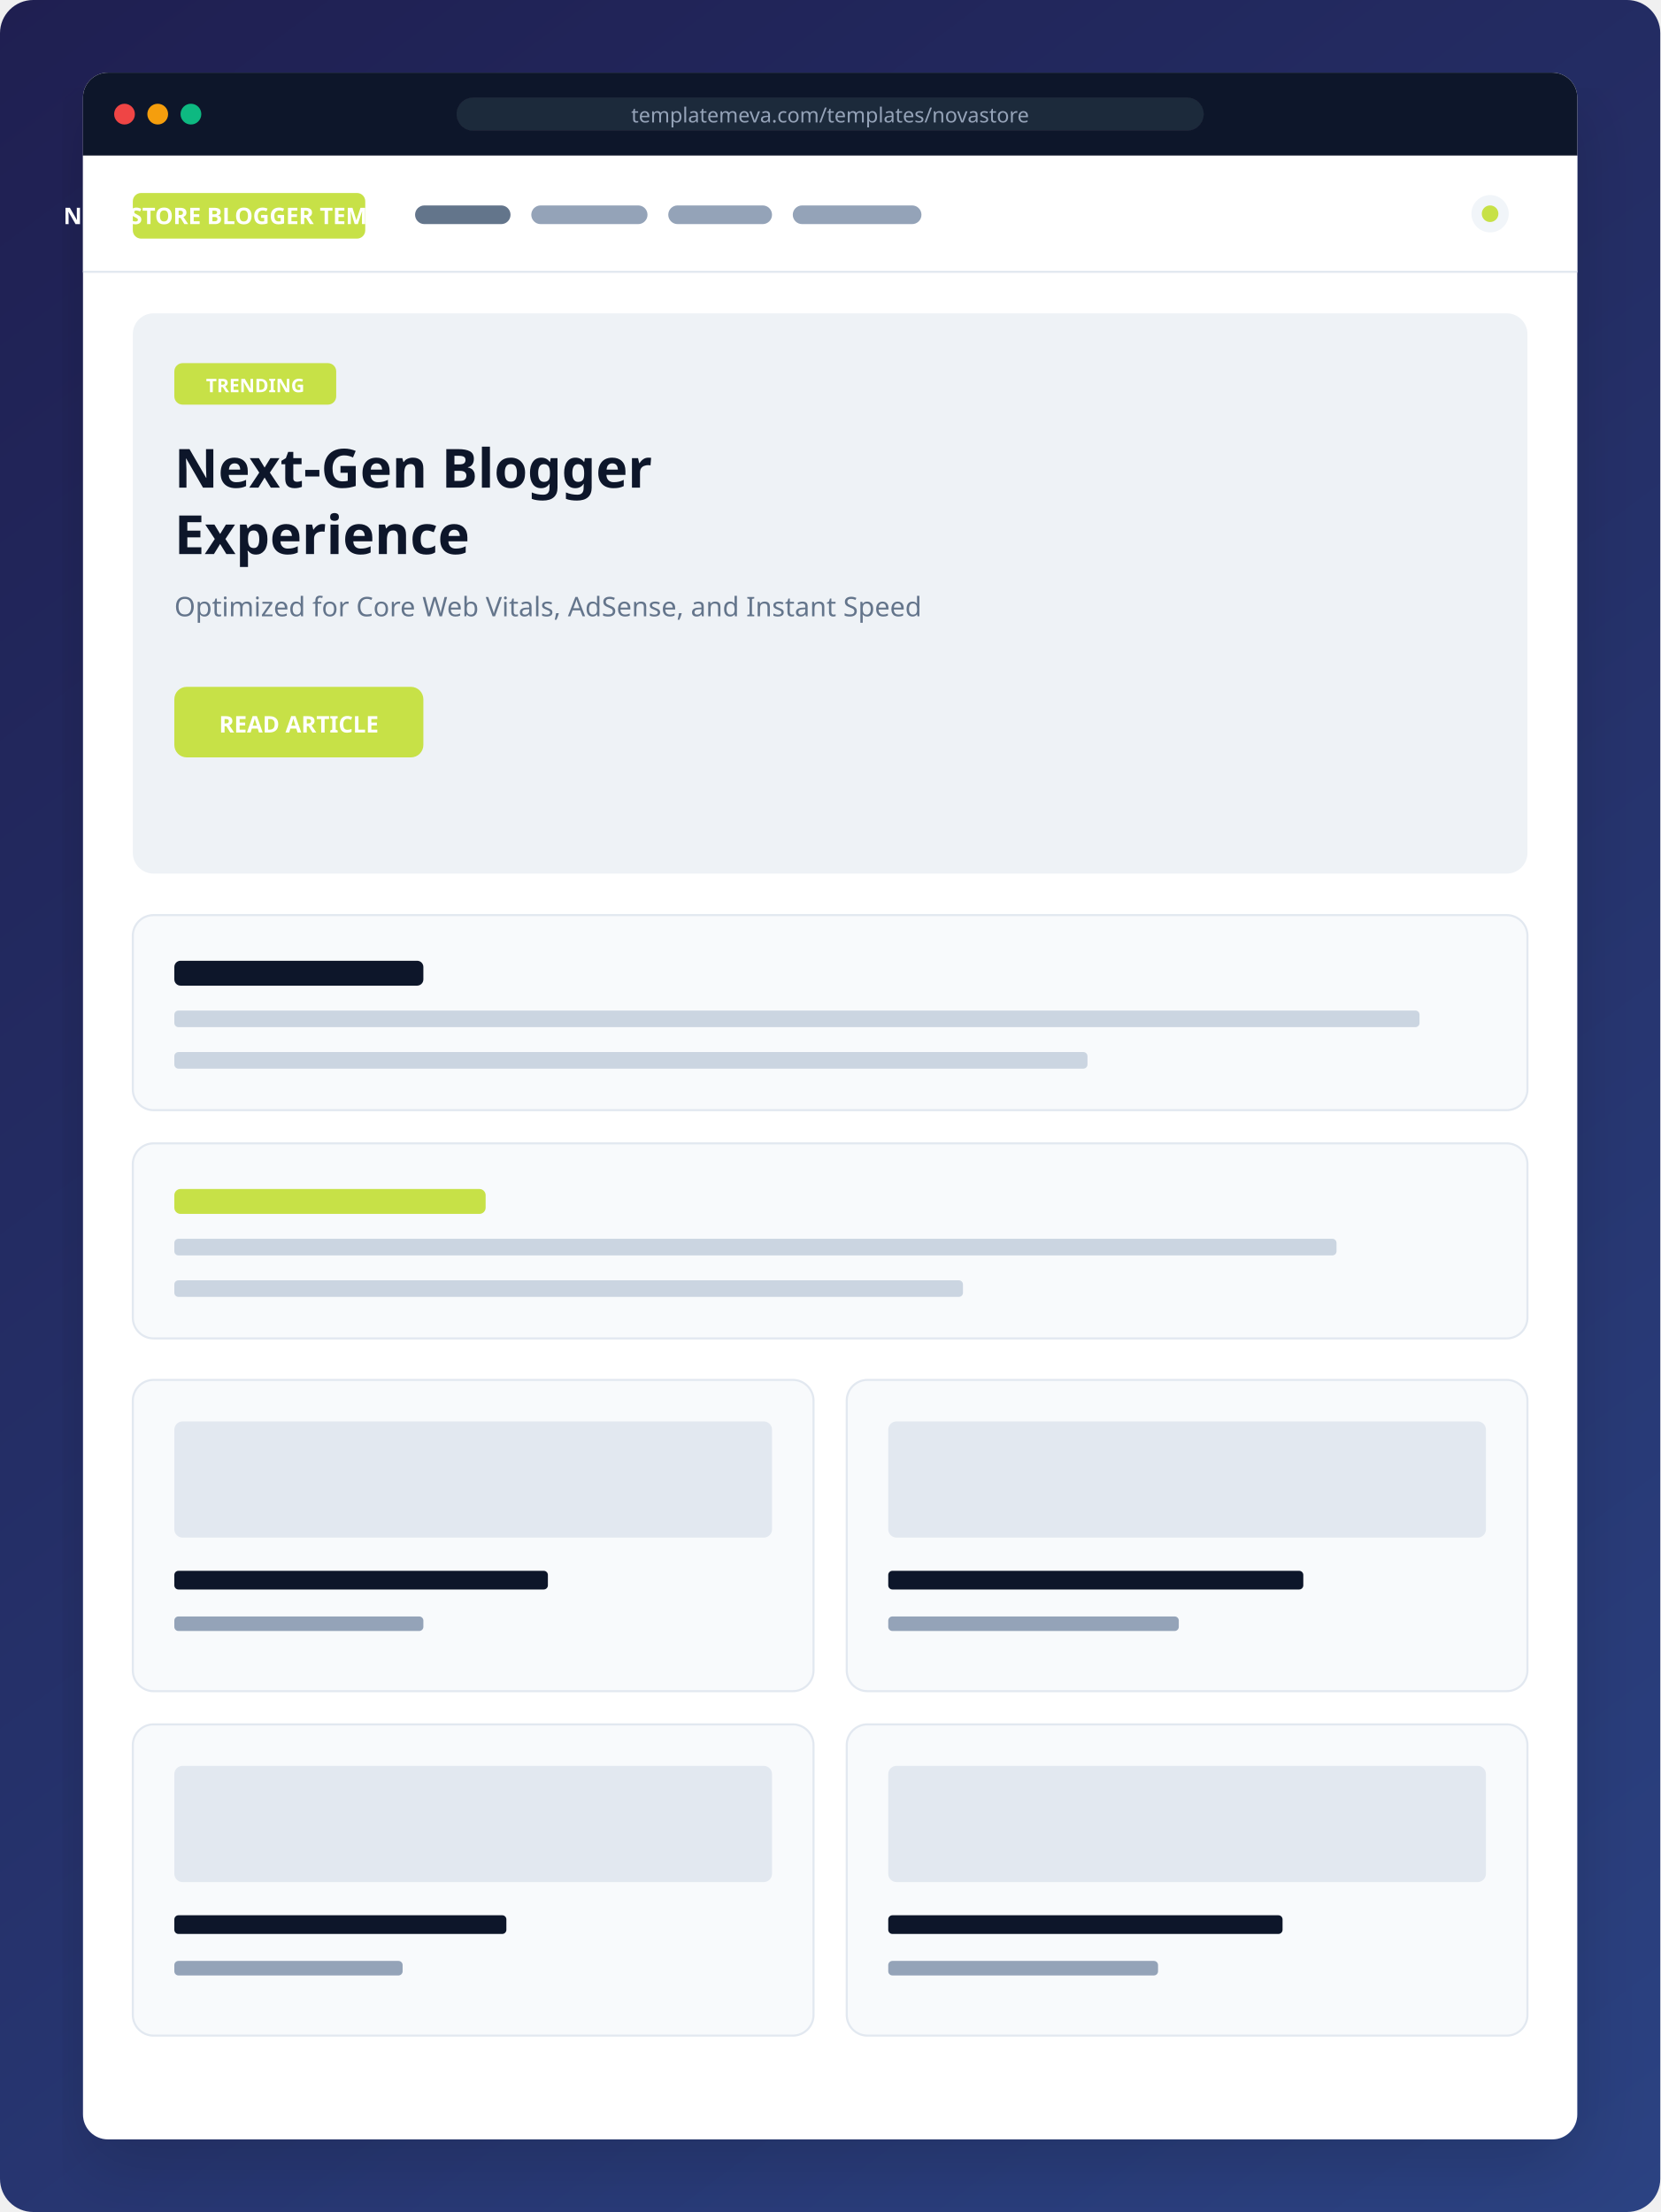
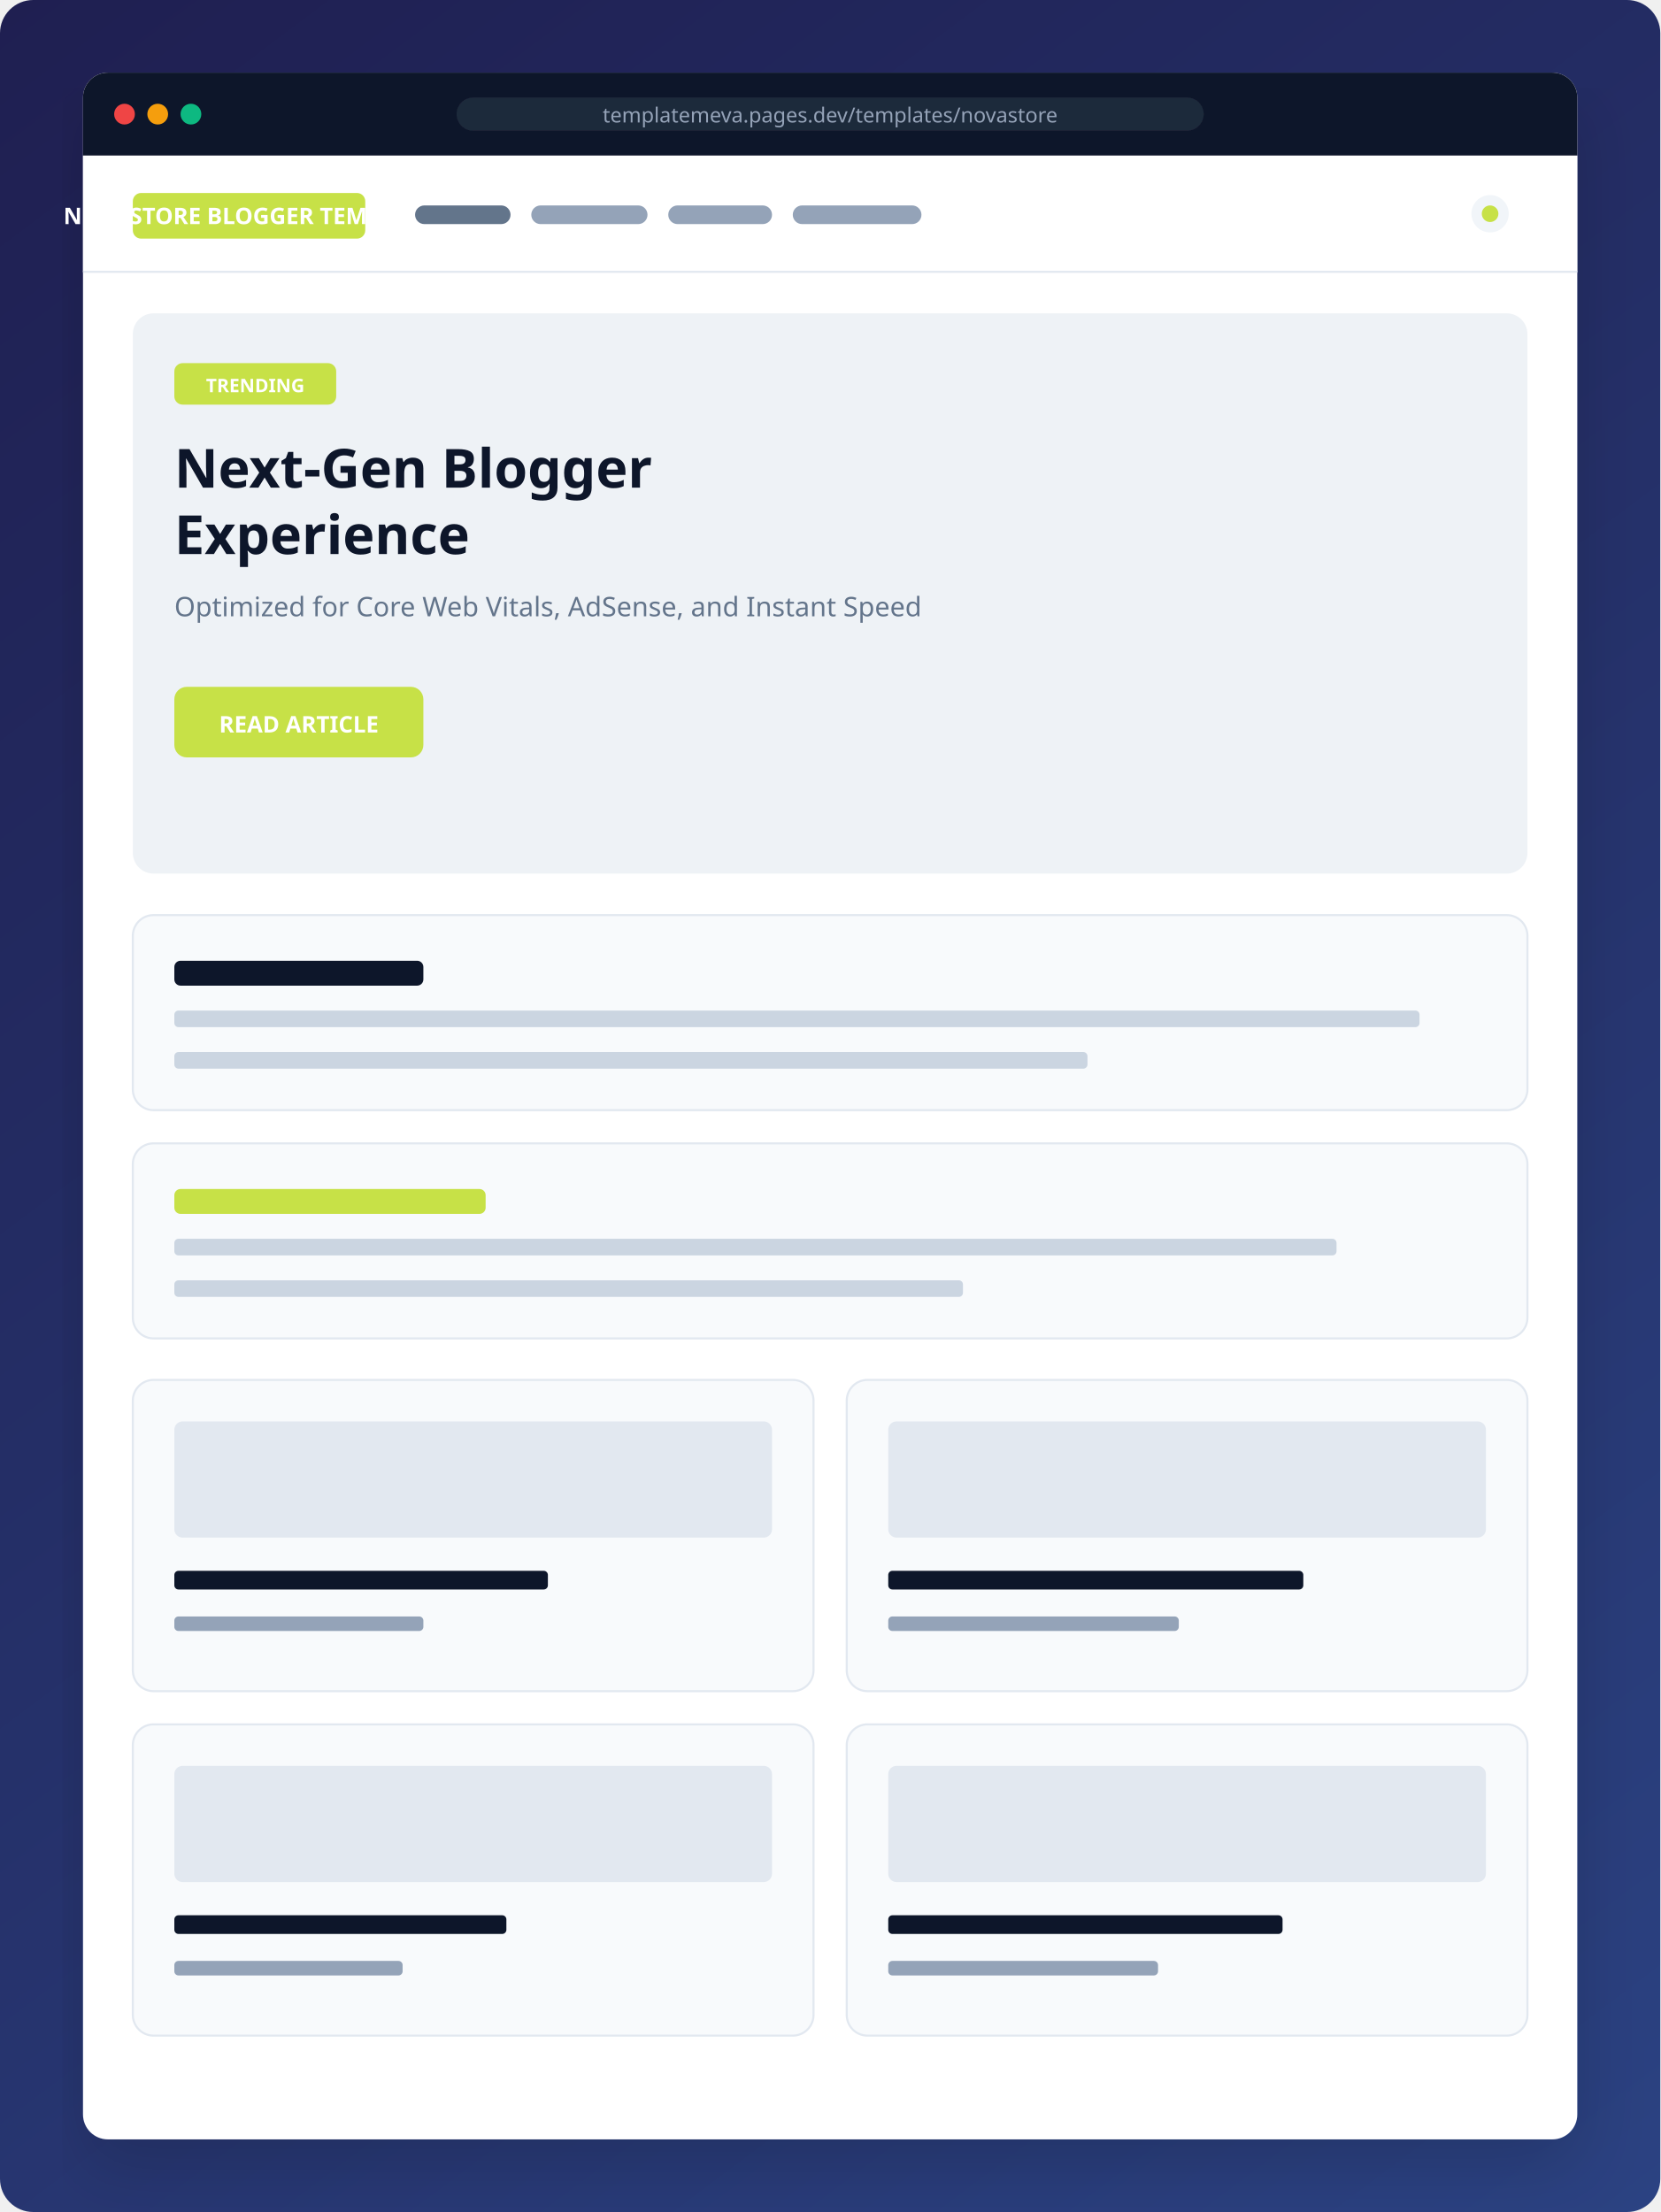
<svg xmlns="http://www.w3.org/2000/svg" viewBox="0 0 800 1066" width="800" height="1066" fill="none">
  <defs>
    <linearGradient id="bgGrad" x1="0" y1="0" x2="800" y2="1066" gradientUnits="userSpaceOnUse">
      <stop stop-color="hsl(240 45% 22%)" />
      <stop offset="1" stop-color="hsl(224 50% 34%)" />
    </linearGradient>
    <filter id="shadow" x="-10" y="-5" width="840" height="1086" filterUnits="userSpaceOnUse">
      <feDropShadow dx="0" dy="12" stdDeviation="16" flood-color="#000000" flood-opacity="0.15" />
    </filter>
  </defs>
  <rect width="800" height="1066" rx="16" fill="url(#bgGrad)" />
  <g transform="translate(40, 35)" filter="url(#shadow)">
    <rect width="720" height="996" rx="12" fill="#ffffff" />
    <path d="M0 12C0 5.373 5.373 0 12 0H708C714.627 0 720 5.373 720 12V40H0V12Z" fill="#0F172A" />
    <circle cx="20" cy="20" r="5" fill="#EF4444" />
    <circle cx="36" cy="20" r="5" fill="#F59E0B" />
    <circle cx="52" cy="20" r="5" fill="#10B981" />
    <rect x="180" y="12" width="360" height="16" rx="8" fill="#1E293B" />
-     <text x="360" y="24" font-family="system-ui, sans-serif" font-size="10" fill="#94A3B8" text-anchor="middle">templatemeva.com/templates/novastore</text>
+     <text x="360" y="24" font-family="system-ui, sans-serif" font-size="10" fill="#94A3B8" text-anchor="middle">templatemeva.pages.dev/templates/novastore</text>
    <rect x="0" y="40" width="720" height="56" fill="#FFFFFF" />
    <line x1="0" y1="96" x2="720" y2="96" stroke="#E2E8F0" />
    <rect x="24" y="58" width="112" height="22" rx="4" fill="hsl(70 72% 58%)" />
    <text x="80" y="73" font-family="system-ui, sans-serif" font-size="11" font-weight="bold" fill="#ffffff" text-anchor="middle">NOVASTORE BLOGGER TEMPLATE</text>
    <rect x="160" y="64" width="46" height="9" rx="4.5" fill="#64748B" />
    <rect x="216" y="64" width="56" height="9" rx="4.5" fill="#94A3B8" />
    <rect x="282" y="64" width="50" height="9" rx="4.5" fill="#94A3B8" />
    <rect x="342" y="64" width="62" height="9" rx="4.5" fill="#94A3B8" />
    <circle cx="678" cy="68" r="9" fill="#F1F5F9" />
    <circle cx="678" cy="68" r="4" fill="hsl(70 72% 58%)" />
    <rect x="24" y="116" width="672" height="270" rx="10" fill="#EEF2F6" />
    <rect x="44" y="140" width="78" height="20" rx="4" fill="hsl(70 72% 58%)" />
    <text x="83" y="154" font-family="system-ui, sans-serif" font-size="9" font-weight="bold" fill="#ffffff" text-anchor="middle">TRENDING</text>
    <text x="44" y="200" font-family="system-ui, sans-serif" font-size="26" font-weight="800" fill="#0F172A">Next-Gen Blogger</text>
    <text x="44" y="232" font-family="system-ui, sans-serif" font-size="26" font-weight="800" fill="#0F172A">Experience</text>
    <text x="44" y="262" font-family="system-ui, sans-serif" font-size="13" fill="#64748B">Optimized for Core Web Vitals, AdSense, and Instant Speed</text>
    <rect x="44" y="296" width="120" height="34" rx="6" fill="hsl(70 72% 58%)" />
    <text x="104" y="318" font-family="system-ui, sans-serif" font-size="11" font-weight="bold" fill="#ffffff" text-anchor="middle">READ ARTICLE</text>
    <rect x="24" y="406" width="672" height="94" rx="10" fill="#F8FAFC" stroke="#E2E8F0" />
    <rect x="44" y="428" width="120" height="12" rx="3" fill="#0F172A" />
    <rect x="44" y="452" width="600" height="8" rx="2" fill="#CBD5E1" />
    <rect x="44" y="472" width="440" height="8" rx="2" fill="#CBD5E1" />
    <rect x="24" y="516" width="672" height="94" rx="10" fill="#F8FAFC" stroke="#E2E8F0" />
    <rect x="44" y="538" width="150" height="12" rx="3" fill="hsl(70 72% 58%)" />
    <rect x="44" y="562" width="560" height="8" rx="2" fill="#CBD5E1" />
    <rect x="44" y="582" width="380" height="8" rx="2" fill="#CBD5E1" />
    <rect x="24" y="630" width="328" height="150" rx="10" fill="#F8FAFC" stroke="#E2E8F0" />
    <rect x="44" y="650" width="288" height="56" rx="4" fill="#E2E8F0" />
    <rect x="44" y="722" width="180" height="9" rx="2" fill="#0F172A" />
    <rect x="44" y="744" width="120" height="7" rx="2" fill="#94A3B8" />
    <rect x="368" y="630" width="328" height="150" rx="10" fill="#F8FAFC" stroke="#E2E8F0" />
    <rect x="388" y="650" width="288" height="56" rx="4" fill="#E2E8F0" />
    <rect x="388" y="722" width="200" height="9" rx="2" fill="#0F172A" />
    <rect x="388" y="744" width="140" height="7" rx="2" fill="#94A3B8" />
    <rect x="24" y="796" width="328" height="150" rx="10" fill="#F8FAFC" stroke="#E2E8F0" />
    <rect x="44" y="816" width="288" height="56" rx="4" fill="#E2E8F0" />
    <rect x="44" y="888" width="160" height="9" rx="2" fill="#0F172A" />
    <rect x="44" y="910" width="110" height="7" rx="2" fill="#94A3B8" />
    <rect x="368" y="796" width="328" height="150" rx="10" fill="#F8FAFC" stroke="#E2E8F0" />
    <rect x="388" y="816" width="288" height="56" rx="4" fill="#E2E8F0" />
    <rect x="388" y="888" width="190" height="9" rx="2" fill="#0F172A" />
    <rect x="388" y="910" width="130" height="7" rx="2" fill="#94A3B8" />
  </g>
</svg>
